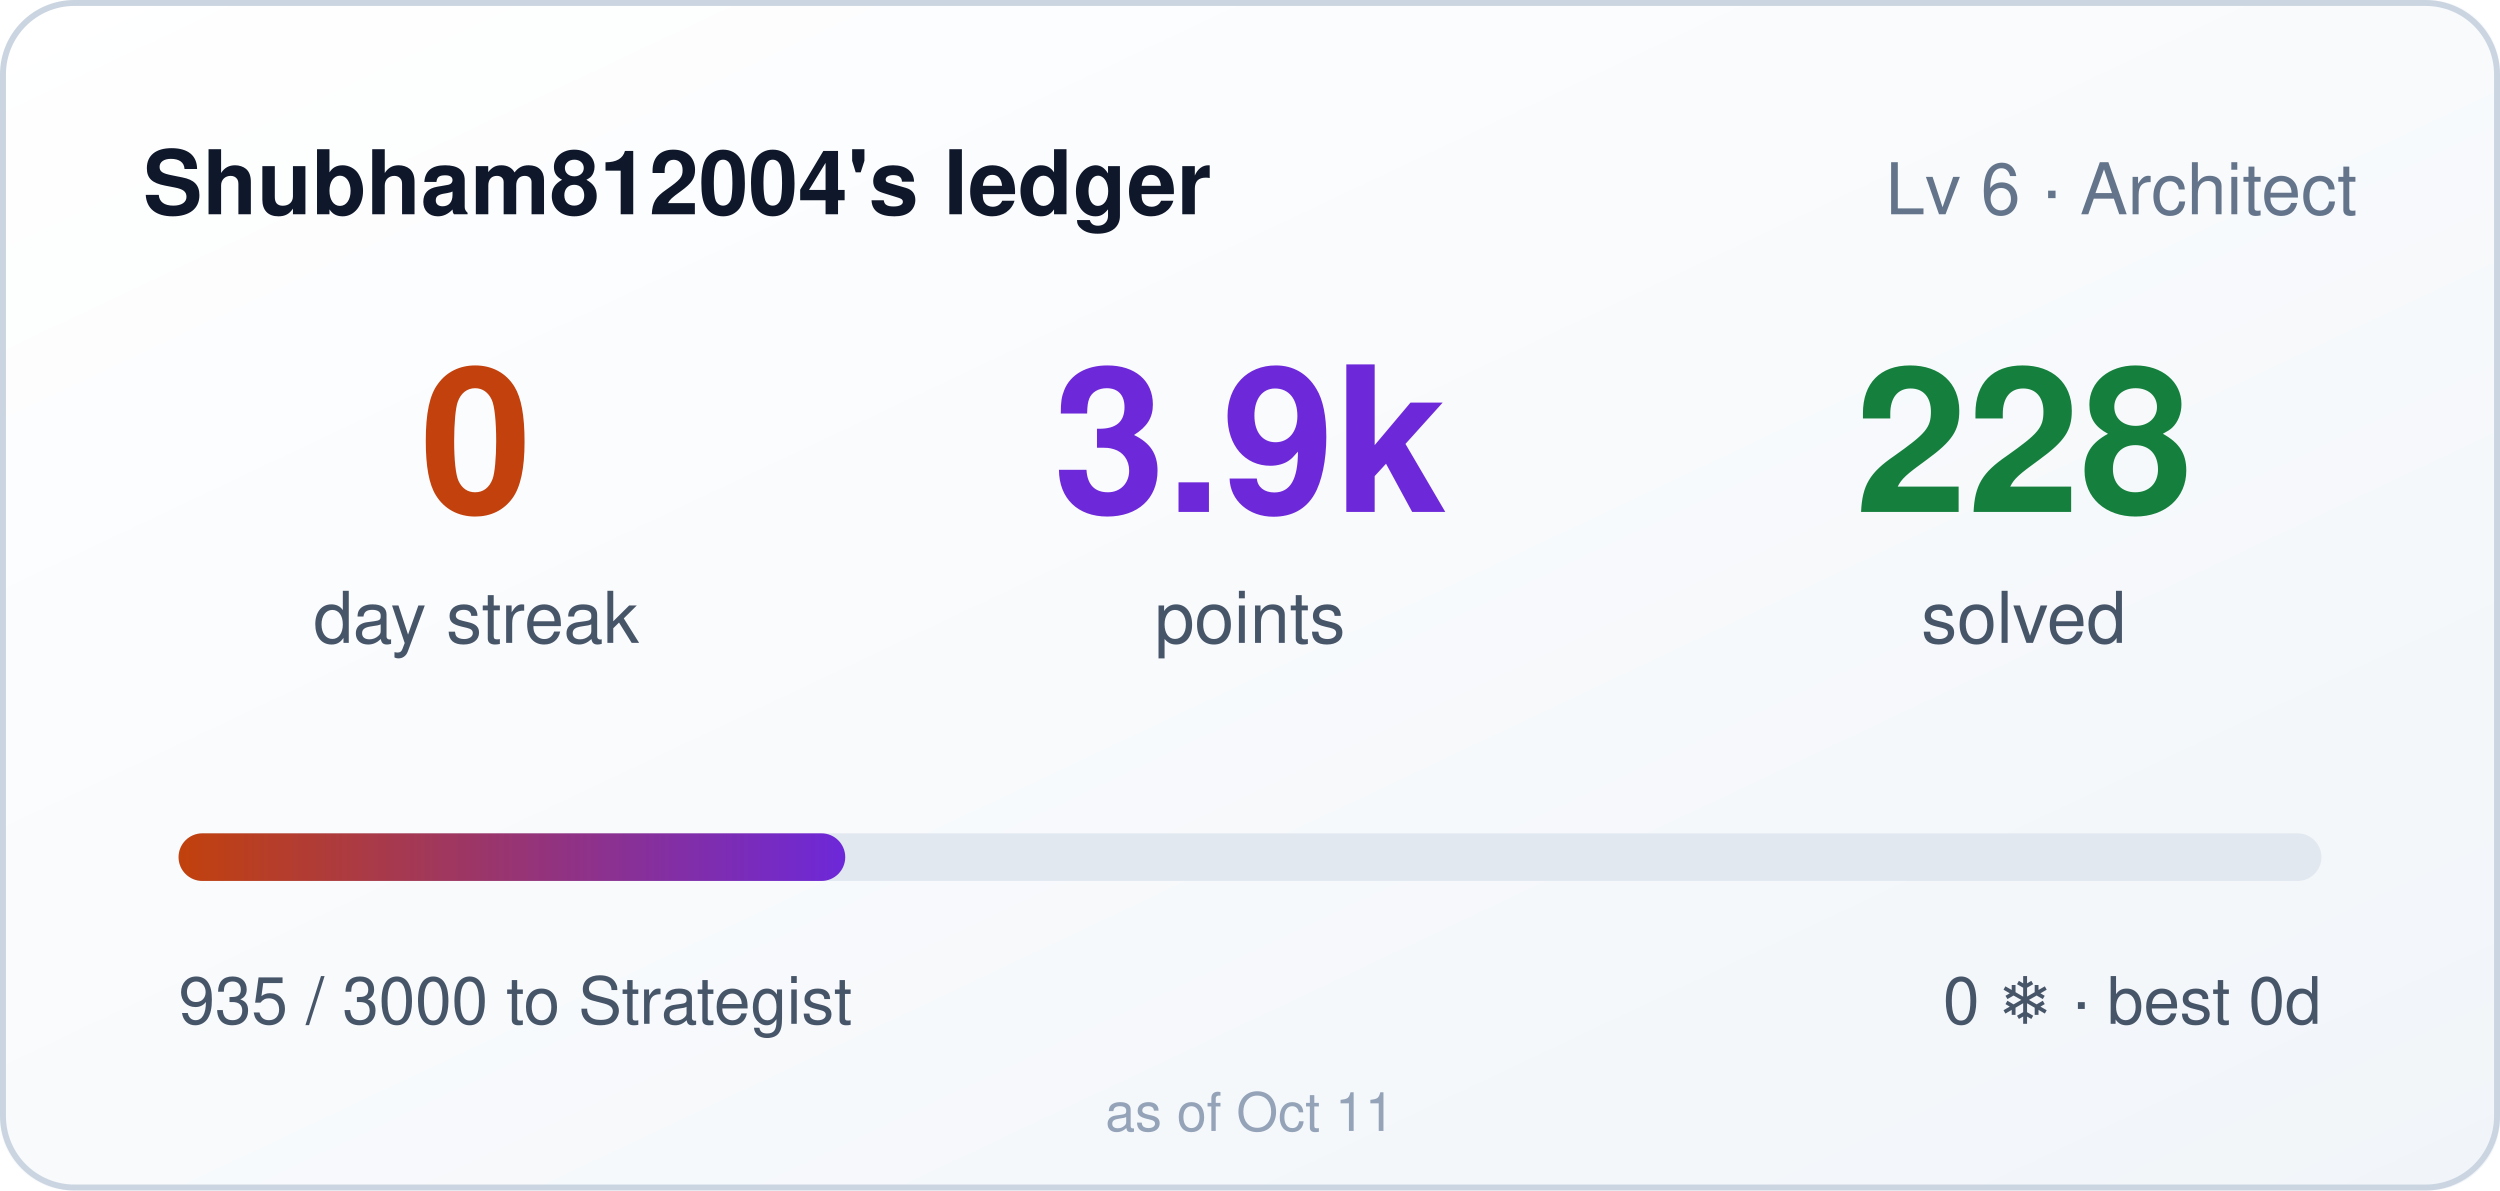
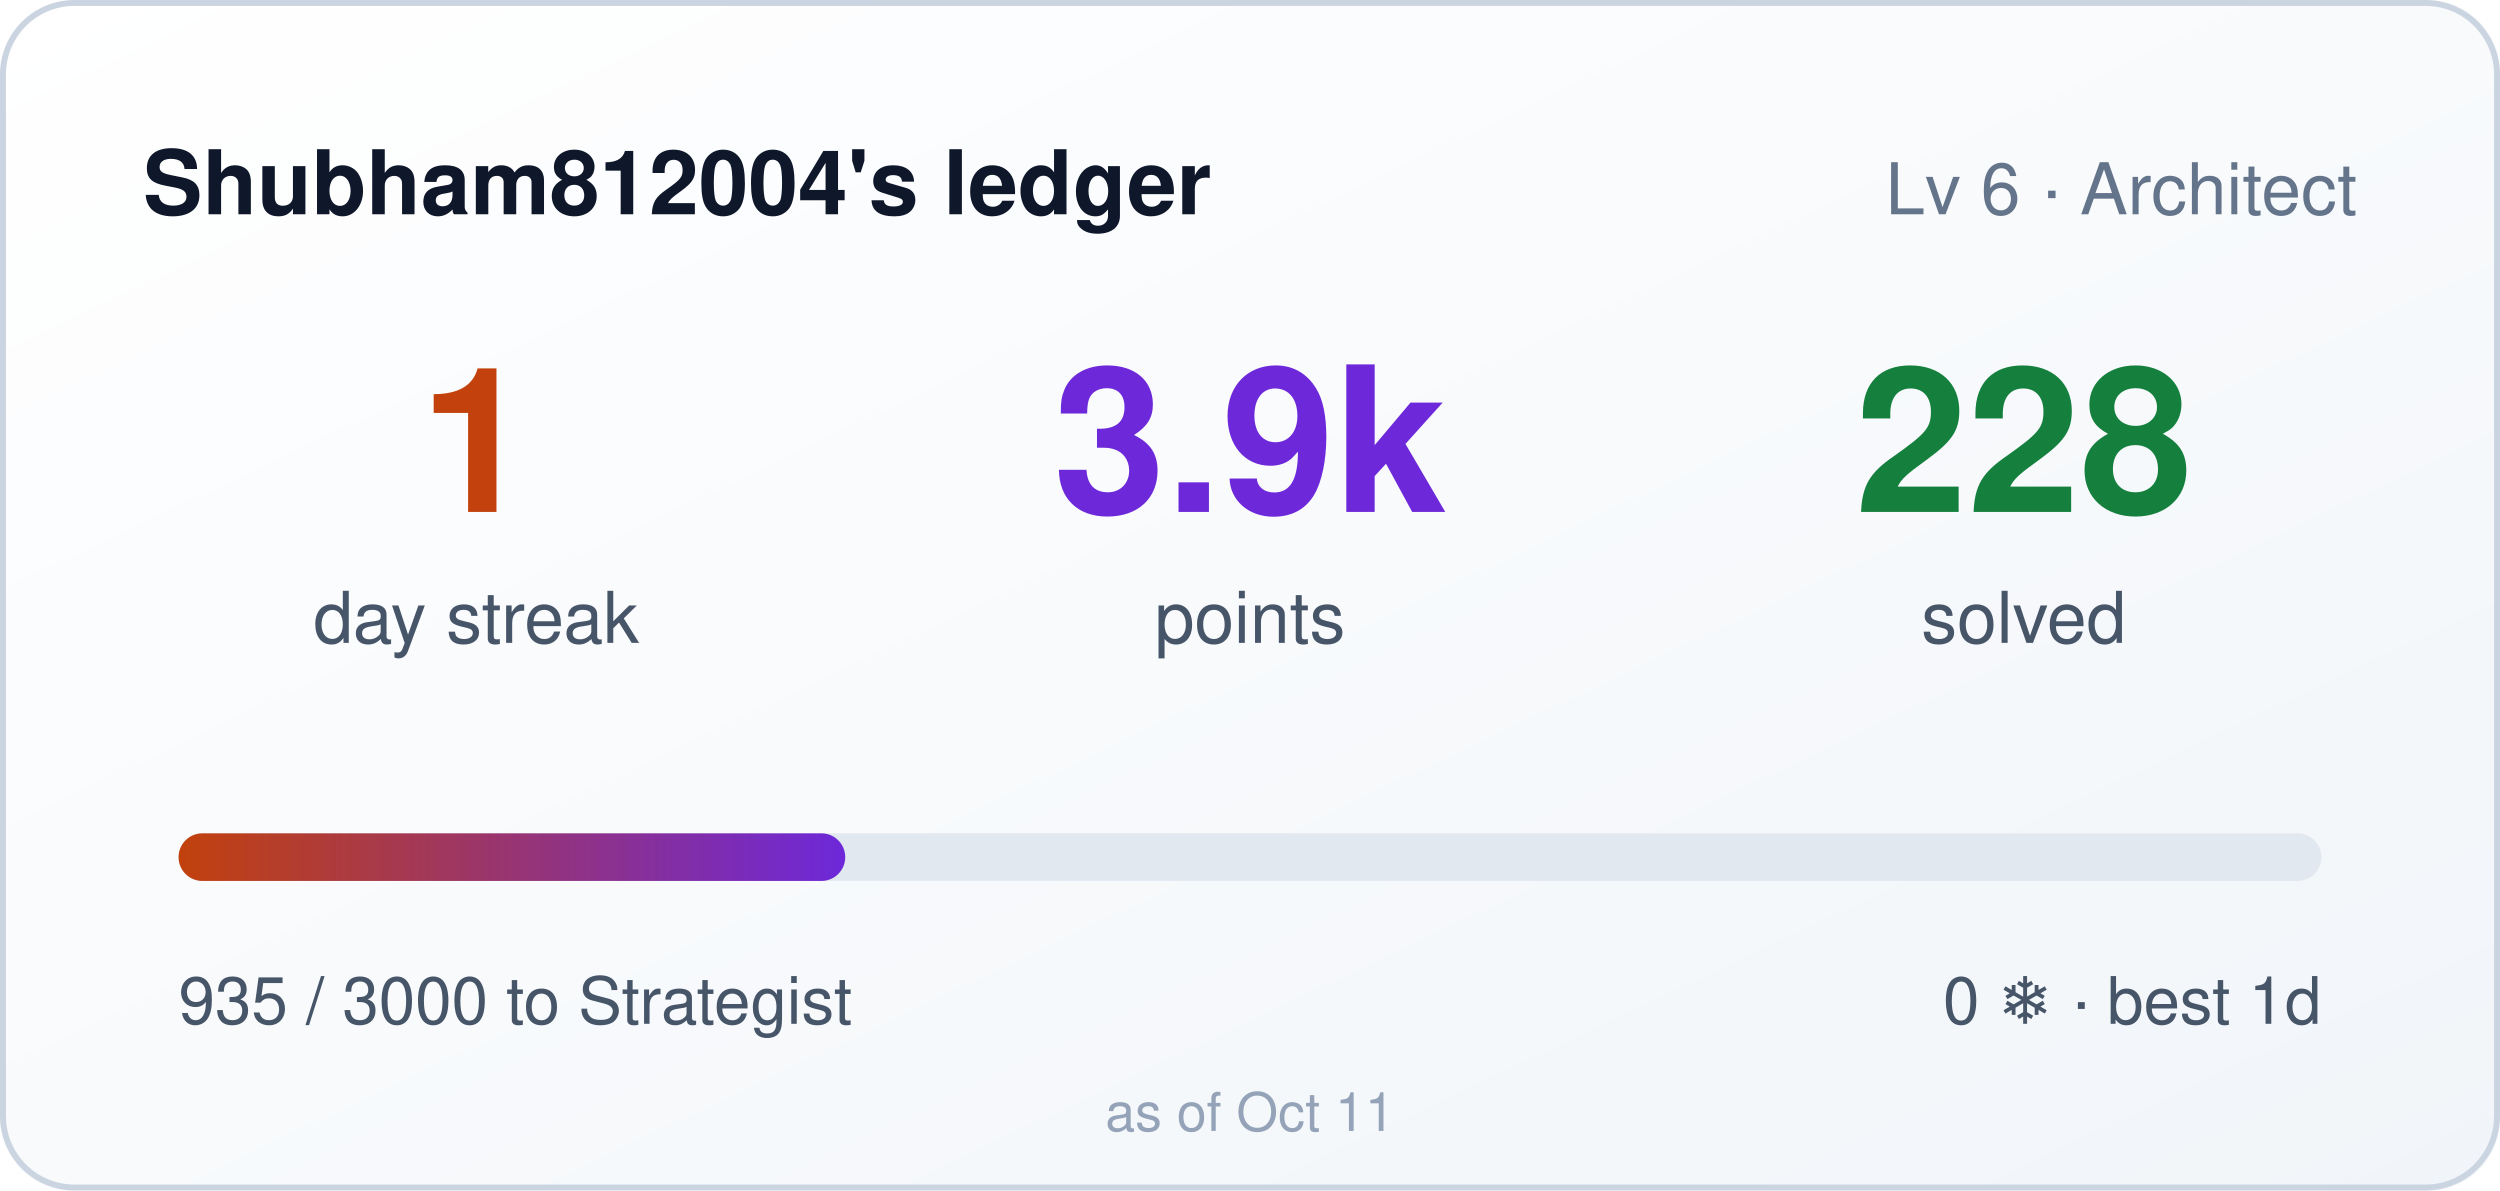
- <svg xmlns="http://www.w3.org/2000/svg" width="420" height="200" role="img" aria-label="Shubham812004's ledger: 0 day streak, 3935 points">
+ <svg xmlns="http://www.w3.org/2000/svg" width="420" height="200" role="img" aria-label="Shubham812004's ledger: 1 day streak, 3935 points">
  <style>
    .bar,.n{transform-box:fill-box}
    .bar{transform-origin:left center}
    @media (prefers-reduced-motion: no-preference){
      .bar{animation:cl-grow .9s cubic-bezier(.22,1,.36,1) both}
      .n{animation:cl-rise .5s ease-out both}
      .n2{animation-delay:.08s}
      .n3{animation-delay:.16s}
    }
    @keyframes cl-grow{from{transform:scaleX(0)}to{transform:scaleX(1)}}
    @keyframes cl-rise{from{opacity:0;transform:translateY(6px)}to{opacity:1;transform:none}}
  </style>
  <defs>
    <linearGradient id="bg" x1="0" y1="0" x2="1" y2="1">
      <stop offset="0" stop-color="#ffffff" />
      <stop offset="1" stop-color="#f1f5f9" />
    </linearGradient>
    <linearGradient id="bar" x1="0" y1="0" x2="1" y2="0">
      <stop offset="0" stop-color="#c2410c" />
      <stop offset="1" stop-color="#6d28d9" />
    </linearGradient>
  </defs>
  <rect width="420" height="200" rx="12" fill="url(#bg)" />
  <rect x="0.5" y="0.5" width="419" height="199" rx="12" fill="none" stroke="#cbd5e1" />
  <text x="24" y="36" fill="#0f172a" font-size="15" font-weight="600" font-family="Segoe UI,Helvetica,Arial,sans-serif">Shubham812004's ledger</text>
  <text x="396" y="36" fill="#64748b" font-size="12" text-anchor="end" font-family="Segoe UI,Helvetica,Arial,sans-serif">Lv 6 · Architect</text>
  <g font-family="Segoe UI,Helvetica,Arial,sans-serif">
-     <text class="n n1" x="80" y="86" fill="#c2410c" font-size="34" font-weight="700" text-anchor="middle">0</text>
+     <text class="n n1" x="80" y="86" fill="#c2410c" font-size="34" font-weight="700" text-anchor="middle">1</text>
    <text x="80" y="108" fill="#475569" font-size="12" text-anchor="middle">day streak</text>
    <text class="n n2" x="210" y="86" fill="#6d28d9" font-size="34" font-weight="700" text-anchor="middle">3.9k</text>
    <text x="210" y="108" fill="#475569" font-size="12" text-anchor="middle">points</text>
    <text class="n n3" x="340" y="86" fill="#15803d" font-size="34" font-weight="700" text-anchor="middle">228</text>
    <text x="340" y="108" fill="#475569" font-size="12" text-anchor="middle">solved</text>
  </g>
  <rect x="30" y="140" width="360" height="8" rx="4" fill="#e2e8f0" />
  <rect class="bar" x="30" y="140" width="112" height="8" rx="4" fill="url(#bar)" />
  <text x="30" y="172" fill="#475569" font-size="11" font-family="Segoe UI,Helvetica,Arial,sans-serif">935 / 3000 to Strategist</text>
-   <text x="390" y="172" fill="#475569" font-size="11" text-anchor="end" font-family="Segoe UI,Helvetica,Arial,sans-serif">0 ❄ · best 0d</text>
+   <text x="390" y="172" fill="#475569" font-size="11" text-anchor="end" font-family="Segoe UI,Helvetica,Arial,sans-serif">0 ❄ · best 1d</text>
  <text x="210" y="190" fill="#94a3b8" font-size="9" text-anchor="middle" font-family="Segoe UI,Helvetica,Arial,sans-serif">as of Oct 11</text>
</svg>
